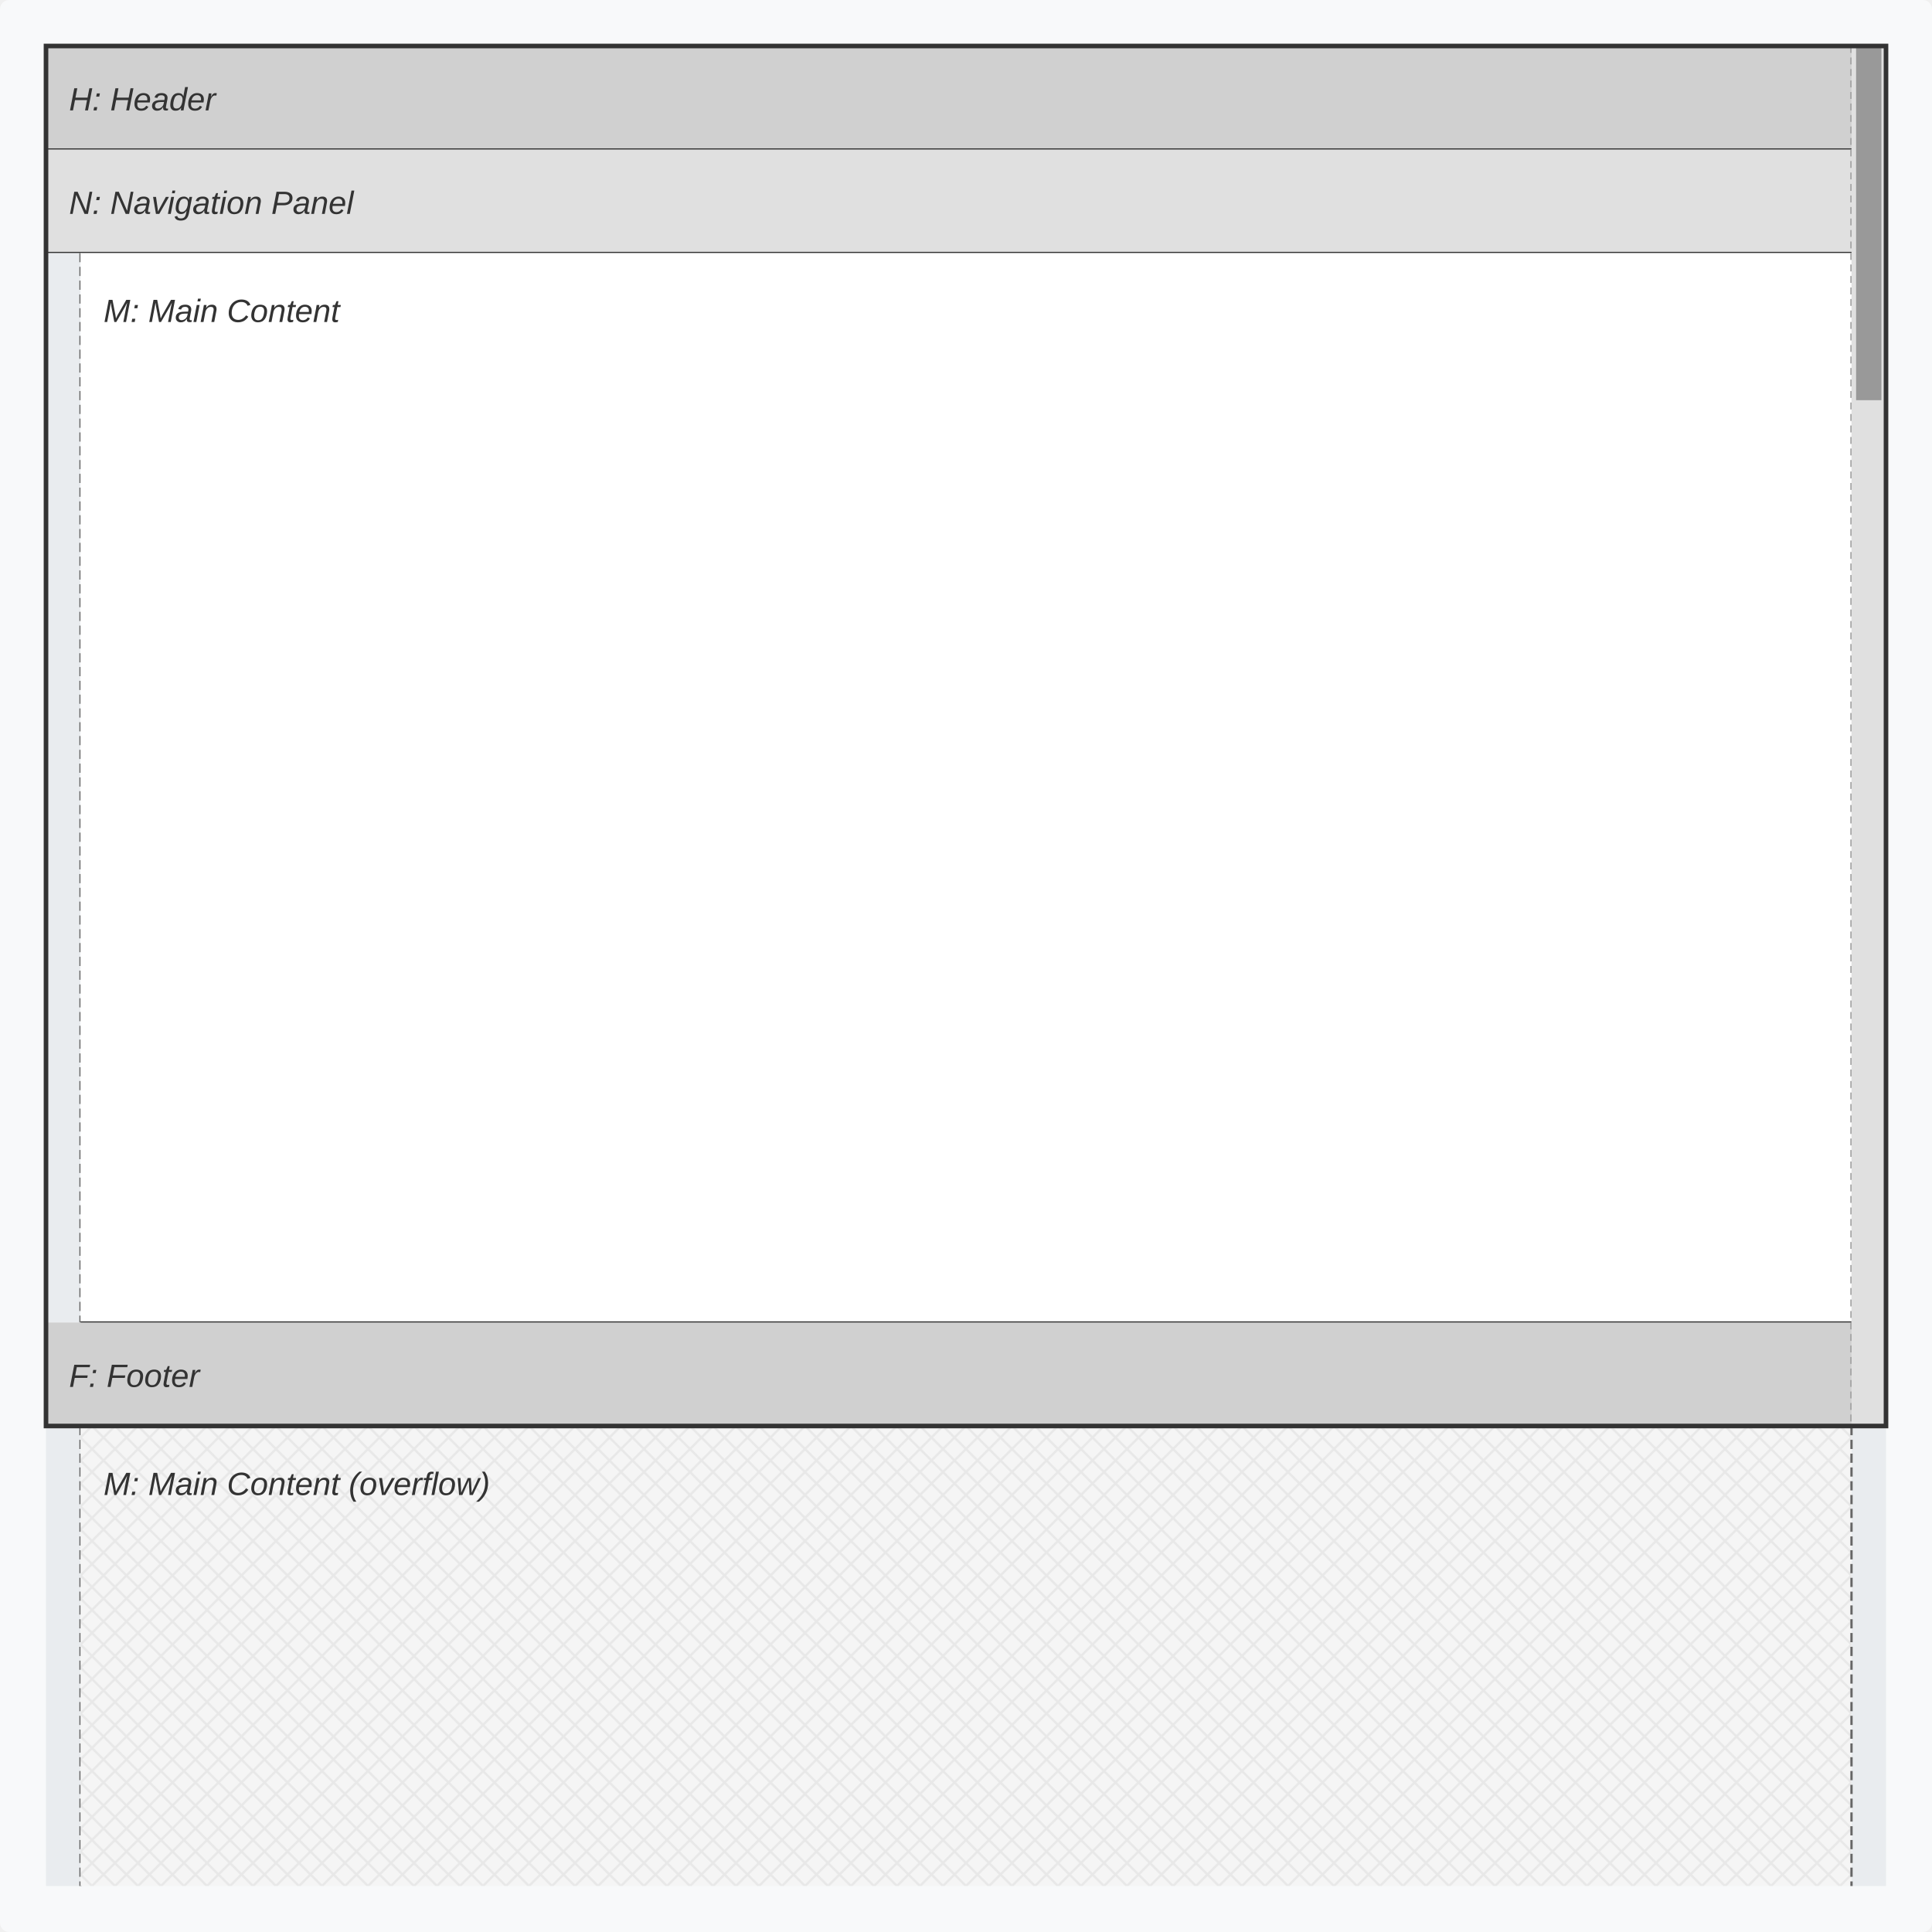
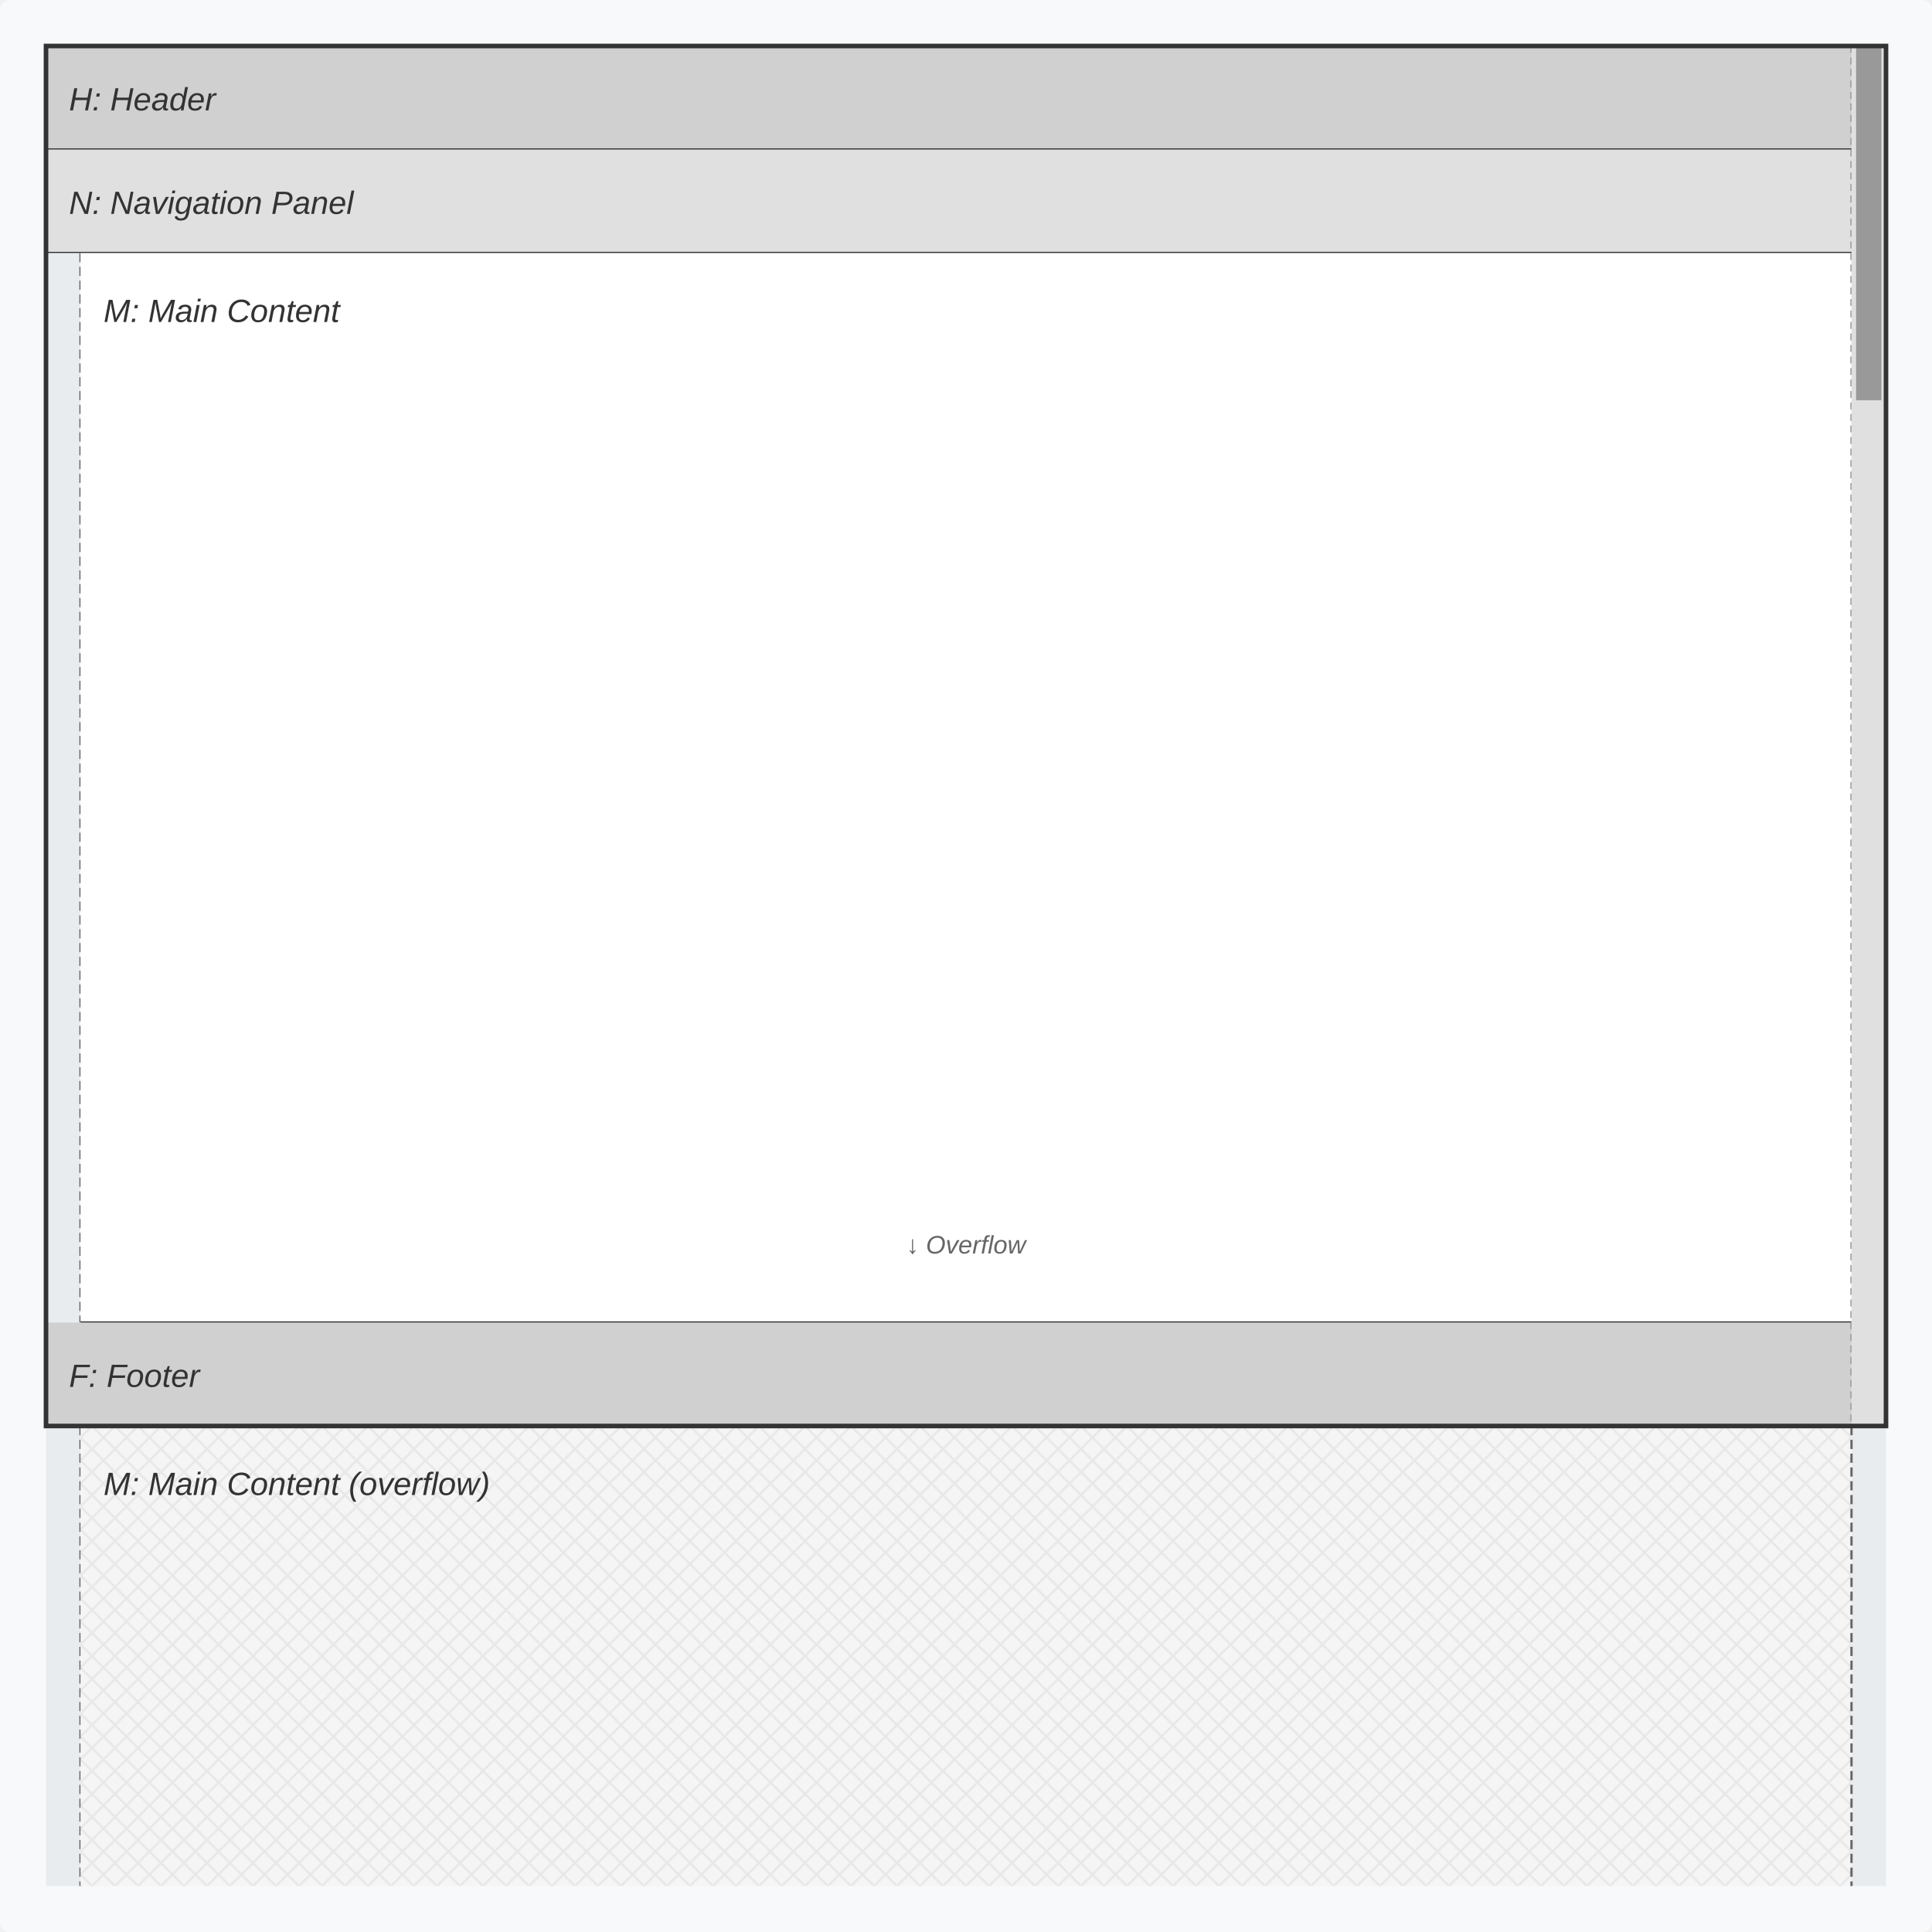
<svg xmlns="http://www.w3.org/2000/svg" viewBox="0 0 840 840" width="840" height="840">
  <defs>
    <pattern id="overflowPattern" patternUnits="userSpaceOnUse" width="10" height="10">
      <rect width="10" height="10" fill="#f5f5f5" />
      <path d="M 0,0 L 10,10 M 10,0 L 0,10" stroke="#e8e8e8" stroke-width="1" fill="none" />
    </pattern>
  </defs>
  <style>
    .container-bg { fill: #f8f9fa; }
    .main-screen-border { stroke: #333; stroke-width: 2; fill: none; }
    .block-border { stroke: #333; stroke-width: 1; fill: none; }
    .gutter-edge { stroke: #666; stroke-width: 1; stroke-dasharray: 4,2; fill: none; }
    .header { fill: #d0d0d0; }
    .nav { fill: #e0e0e0; }
    .content { fill: #ffffff; }
    .footer { fill: #d0d0d0; }
    .gutter { fill: #e9ecef; }
    .overflow-bg { fill: url(#overflowPattern); }
    .scrollbar-track { fill: #e0e0e0; }
    .scrollbar-thumb { fill: #999; }
    .scrollbar-border { stroke: #999; stroke-width: 1; stroke-dasharray: 3,2; fill: none; }
    .text { font-family: Arial, sans-serif; font-size: 14px; fill: #333; text-anchor: start; font-style: italic; }
+     .text-overflow { font-family: Arial, sans-serif; font-size: 11px; fill: #666; text-anchor: middle; font-style: italic; }
    .label { font-family: Arial, sans-serif; font-size: 10px; fill: #666; font-style: italic; }
  </style>
  <rect class="container-bg" x="0" y="0" width="840" height="840" rx="4" />
  <rect class="header" x="20" y="20" width="800" height="45" />
  <text class="text" x="30" y="48">H: Header</text>
  <line x1="20" y1="65" x2="820" y2="65" class="block-border" />
  <rect class="nav" x="20" y="65" width="800" height="45" />
  <text class="text" x="30" y="93">N: Navigation Panel</text>
  <line x1="20" y1="110" x2="820" y2="110" class="block-border" />
  <rect class="gutter" x="20" y="110" width="15" height="465" />
  <line x1="35" y1="110" x2="35" y2="575" class="gutter-edge" />
  <rect class="content" x="35" y="110" width="770" height="465" />
  <text class="text" x="45" y="140">M: Main Content</text>
+   <text class="text-overflow" x="420" y="545">↓ Overflow</text>
  <line x1="35" y1="575" x2="805" y2="575" class="block-border" />
  <rect class="footer" x="20" y="575" width="800" height="45" />
  <text class="text" x="30" y="603">F: Footer</text>
  <line x1="805" y1="20" x2="805" y2="620" class="scrollbar-border" />
  <rect x="805" y="20" width="15" height="600" class="scrollbar-track" />
  <rect x="807" y="20" width="11" height="154" class="scrollbar-thumb" />
  <rect class="gutter" x="20" y="620" width="15" height="200" />
  <line x1="35" y1="620" x2="35" y2="820" class="gutter-edge" />
  <rect x="35" y="620" width="770" height="200" class="overflow-bg" />
  <text class="text" x="45" y="650">M: Main Content (overflow)</text>
  <rect class="gutter" x="805" y="620" width="15" height="200" />
  <line x1="805" y1="620" x2="805" y2="820" class="gutter-edge" />
  <rect x="20" y="20" width="800" height="600" class="main-screen-border" />
</svg>
